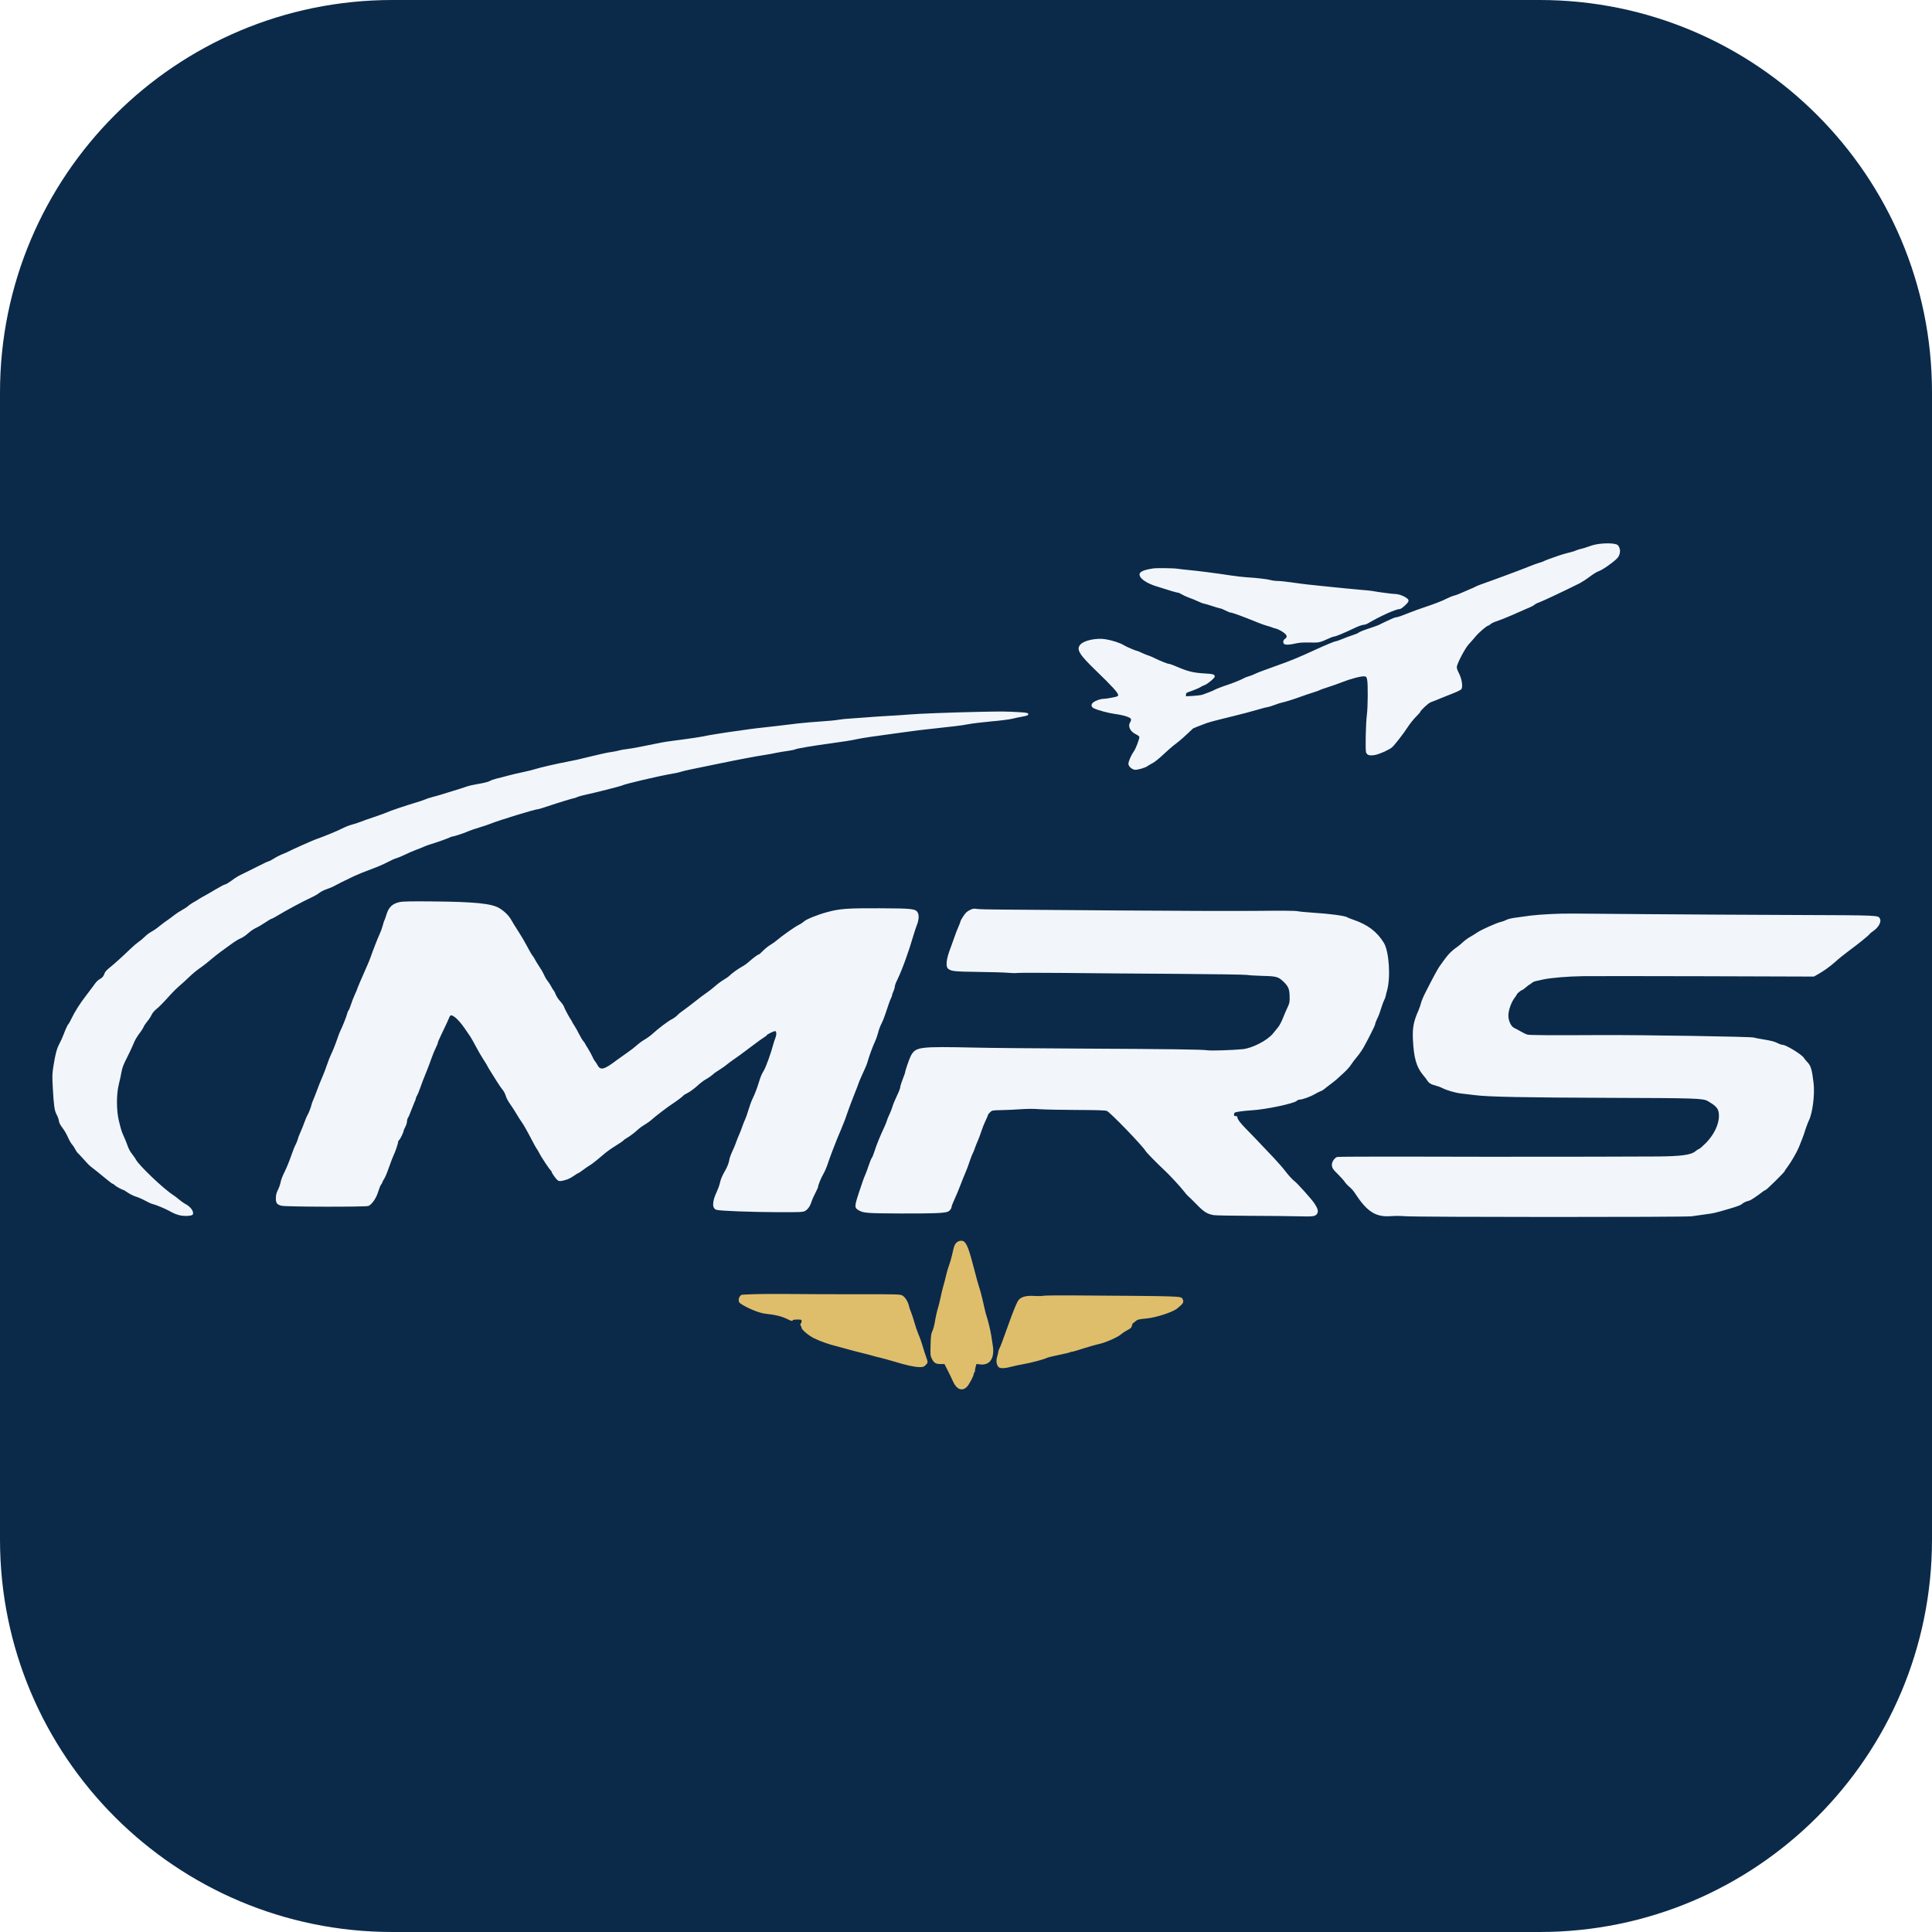
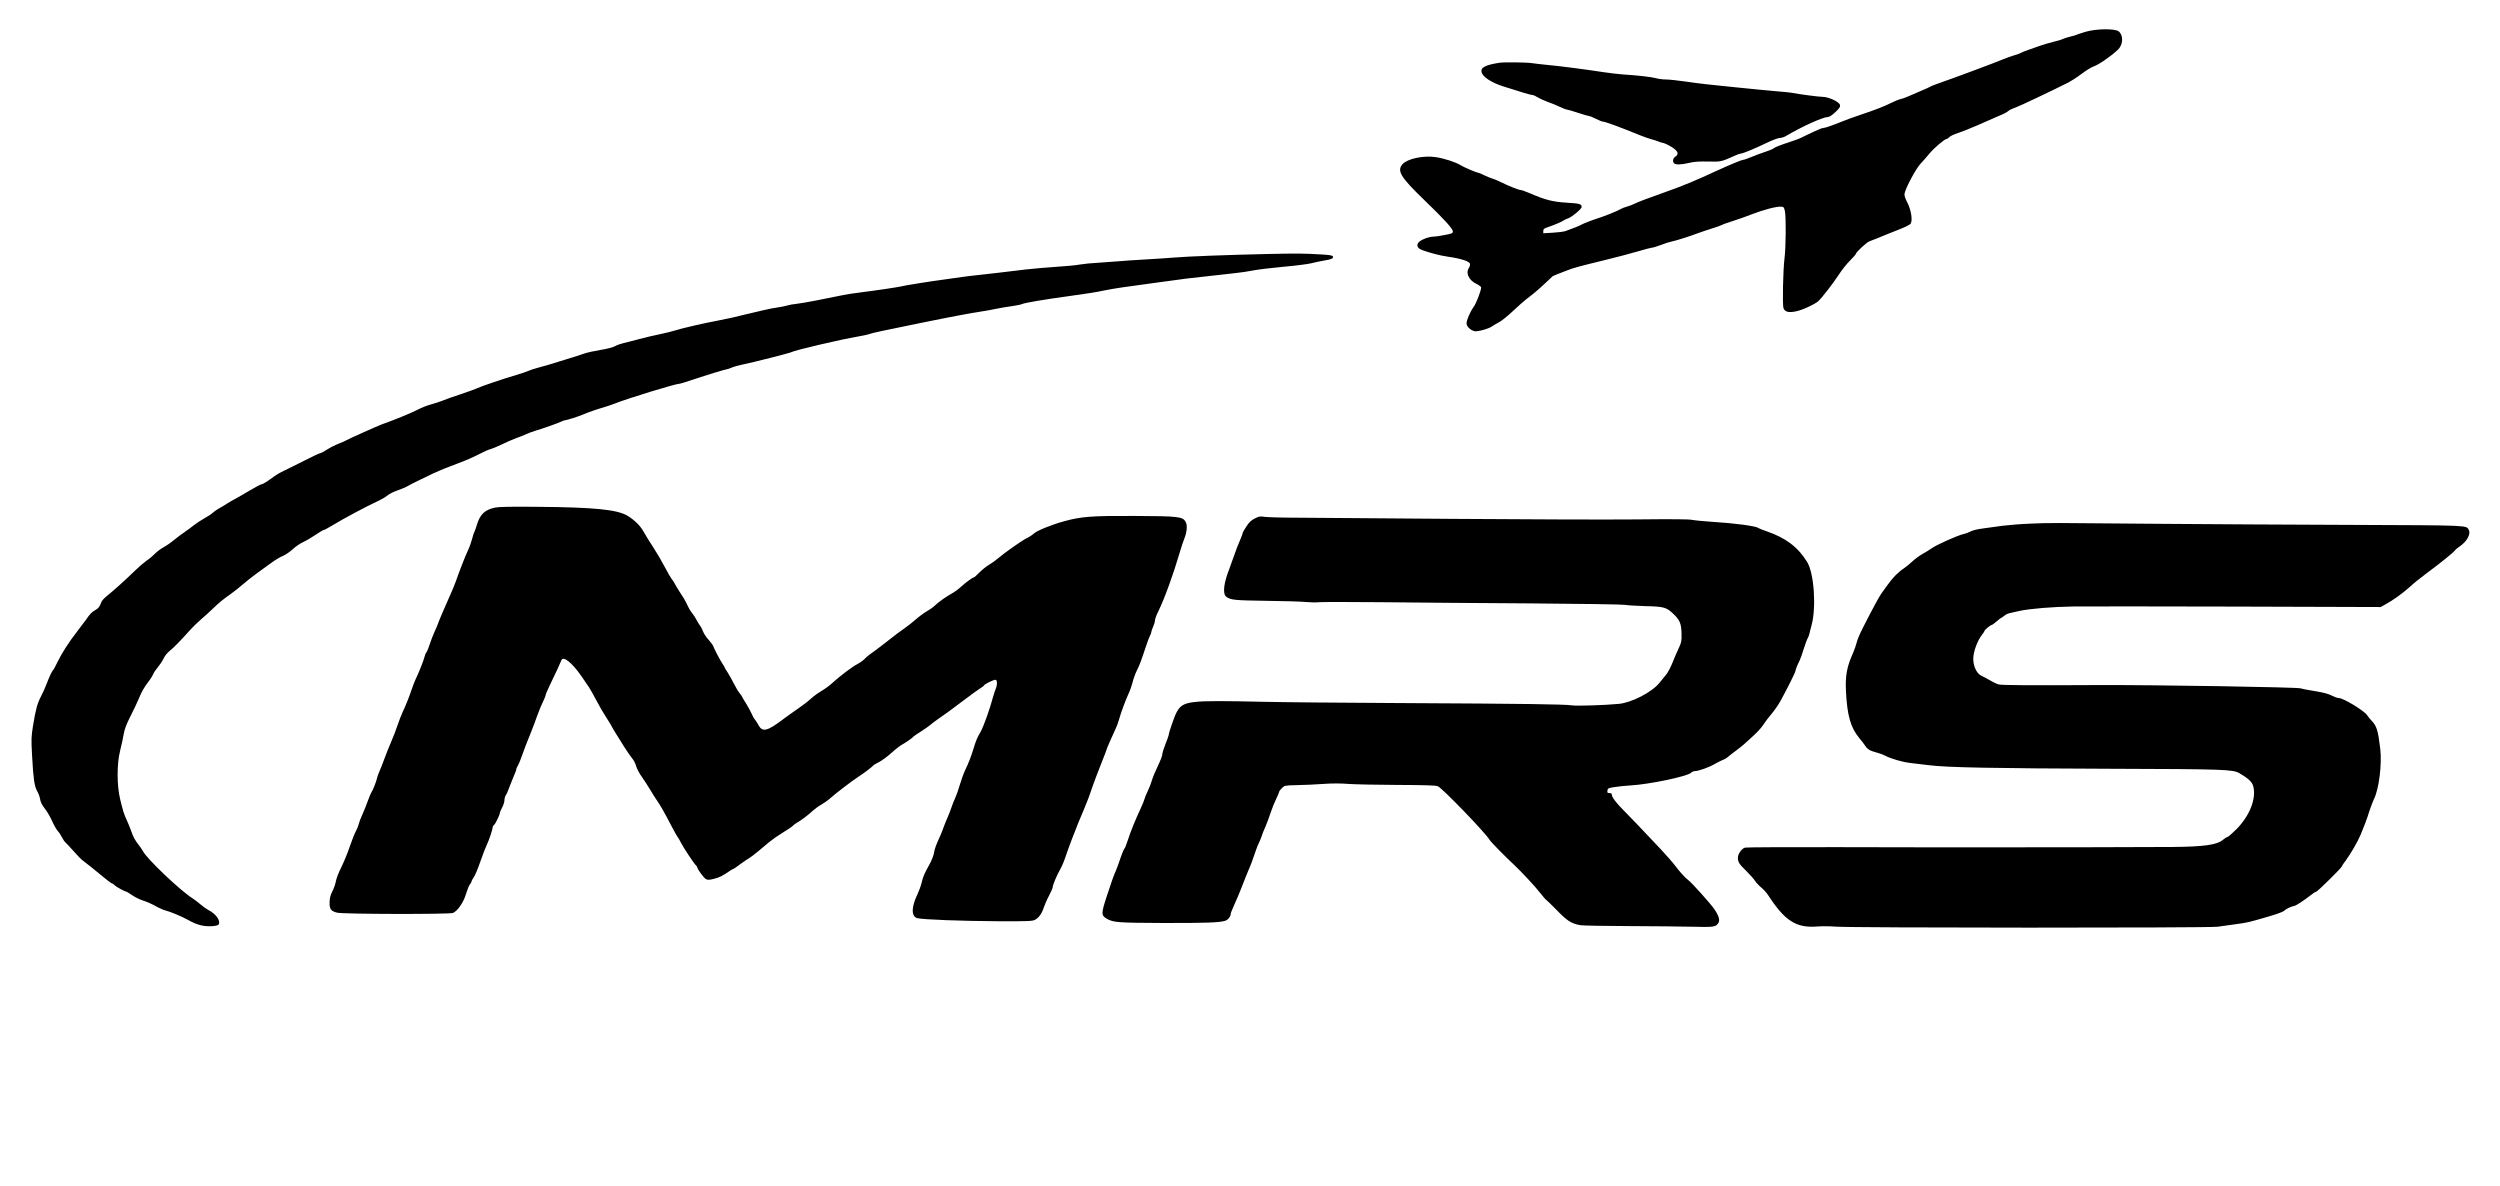
- <svg xmlns="http://www.w3.org/2000/svg" viewBox="0 0 32 32" role="img" aria-label="MRS Aircraft">
-   <rect width="32" height="32" rx="6.5" fill="#0b2a4a" />
-   <g transform="translate(0.364 7.433) scale(0.04539)">
-     <g transform="scale(0.25)">
-       <g transform="translate(0,1800) scale(0.1,-0.1)">
-         <g fill="#f2f6fb" fill-rule="evenodd">
-           <path d="M13970 14160 c-445 -10 -868 -26 -1023 -39 -67 -6 -210 -15 -317 -21 -107 -6 -240 -15 -295 -20 -55 -5 -154 -12 -220 -16 -66 -3 -154 -12 -195 -19 -41 -8 -156 -19 -255 -25 -99 -6 -254 -20 -345 -30 -201 -25 -393 -47 -520 -61 -52 -5 -124 -14 -160 -19 -36 -5 -135 -19 -220 -31 -151 -20 -430 -65 -460 -74 -25 -7 -284 -46 -440 -65 -80 -10 -165 -23 -190 -29 -25 -5 -72 -15 -105 -21 -33 -6 -123 -24 -200 -40 -77 -15 -169 -31 -205 -35 -36 -3 -85 -12 -110 -20 -25 -7 -70 -16 -100 -20 -30 -3 -100 -17 -155 -30 -55 -13 -143 -34 -195 -46 -52 -12 -120 -28 -150 -36 -30 -7 -102 -22 -160 -33 -133 -24 -401 -86 -460 -106 -25 -9 -99 -27 -165 -41 -66 -13 -169 -38 -230 -54 -60 -17 -138 -36 -171 -44 -34 -8 -77 -23 -96 -35 -22 -12 -83 -28 -157 -40 -67 -11 -148 -29 -179 -40 -31 -12 -115 -38 -187 -60 -71 -21 -150 -46 -175 -54 -25 -8 -83 -25 -130 -37 -47 -12 -101 -30 -120 -39 -19 -9 -78 -29 -130 -44 -137 -40 -389 -125 -430 -146 -19 -9 -100 -38 -180 -65 -80 -26 -170 -58 -200 -71 -30 -12 -86 -30 -123 -40 -38 -9 -107 -37 -155 -62 -73 -37 -254 -111 -377 -154 -39 -13 -387 -169 -400 -179 -5 -4 -41 -20 -80 -35 -38 -15 -97 -45 -129 -66 -33 -21 -65 -38 -73 -38 -7 0 -86 -37 -176 -83 -89 -45 -189 -95 -222 -110 -33 -15 -78 -41 -100 -57 -76 -57 -129 -90 -143 -90 -8 0 -67 -31 -131 -69 -64 -38 -136 -80 -161 -93 -25 -13 -63 -35 -85 -49 -22 -15 -62 -39 -90 -54 -27 -16 -59 -38 -71 -50 -12 -12 -53 -39 -90 -59 -38 -21 -89 -55 -114 -75 -25 -20 -70 -54 -100 -74 -30 -20 -82 -59 -115 -86 -33 -28 -85 -64 -115 -80 -30 -16 -73 -48 -95 -71 -22 -23 -62 -57 -90 -75 -27 -19 -86 -69 -130 -112 -106 -103 -237 -221 -303 -273 -29 -23 -57 -53 -63 -68 -19 -53 -32 -70 -70 -91 -37 -21 -56 -42 -102 -108 -12 -17 -56 -76 -98 -130 -91 -117 -165 -234 -215 -337 -20 -42 -40 -79 -45 -81 -10 -7 -40 -71 -74 -160 -12 -33 -38 -90 -57 -126 -40 -76 -59 -144 -88 -324 -19 -121 -20 -144 -10 -325 14 -257 25 -331 54 -385 14 -24 28 -61 32 -82 8 -48 18 -66 64 -128 21 -27 53 -84 71 -125 18 -41 45 -88 60 -105 15 -16 36 -48 47 -71 11 -22 28 -47 38 -55 9 -8 49 -50 88 -94 38 -44 82 -89 97 -100 39 -28 138 -109 233 -187 44 -37 86 -68 92 -68 6 0 19 -9 30 -21 15 -16 113 -69 129 -69 2 0 31 -18 65 -41 34 -23 88 -48 119 -57 31 -9 90 -35 131 -58 41 -23 91 -45 110 -49 38 -8 171 -62 235 -97 77 -42 90 -47 148 -64 65 -19 185 -14 199 8 24 39 -29 116 -111 157 -21 11 -61 39 -87 62 -26 22 -64 52 -85 65 -137 86 -504 435 -546 519 -9 16 -30 48 -48 70 -38 48 -59 87 -81 152 -9 26 -29 75 -44 108 -34 73 -43 102 -75 233 -38 153 -38 392 -1 538 14 55 32 136 39 180 11 60 29 107 76 199 34 66 75 154 92 195 30 74 53 114 116 197 17 24 35 53 39 65 4 13 27 48 52 78 25 30 54 74 64 98 11 24 39 58 66 80 46 36 111 104 221 226 29 33 83 85 119 116 37 31 94 83 127 115 71 69 119 108 202 166 34 24 93 71 131 104 38 33 106 87 152 120 46 33 118 85 160 116 42 31 98 64 124 74 27 11 75 43 106 72 32 29 83 65 115 79 31 14 93 50 137 80 44 30 85 54 91 54 7 0 39 17 72 37 149 90 380 214 539 288 32 15 72 40 90 55 17 15 66 39 107 53 42 15 92 35 110 47 30 18 170 87 284 141 70 32 136 59 270 109 72 26 173 70 225 98 52 27 109 53 127 56 17 4 71 27 120 50 48 24 120 55 158 69 39 14 92 35 120 48 27 12 70 28 95 35 68 19 262 88 287 102 12 7 28 12 36 12 16 0 154 44 202 65 51 22 136 52 215 75 41 12 98 31 125 42 132 54 668 218 710 218 9 0 75 20 148 45 152 51 362 115 377 115 6 0 27 8 48 17 20 9 75 24 122 34 100 20 516 125 531 135 33 20 536 138 724 170 50 8 110 21 135 30 43 14 135 33 555 119 321 66 543 107 660 125 44 6 121 20 170 31 50 10 128 23 175 29 46 7 92 16 102 21 25 14 258 53 523 89 186 25 297 43 375 60 47 10 139 26 205 35 66 9 235 32 375 52 140 19 287 39 325 44 162 19 384 44 535 60 58 6 146 19 195 29 50 10 197 28 328 40 130 11 270 29 310 39 39 10 104 24 142 30 81 14 100 23 92 44 -4 11 -31 16 -109 21 -215 13 -272 13 -608 6z M22925 16592 c-49 -15 -94 -30 -100 -33 -5 -4 -35 -12 -65 -19 -30 -7 -67 -19 -82 -26 -15 -8 -64 -23 -110 -33 -46 -11 -114 -32 -153 -46 -38 -14 -97 -35 -130 -46 -33 -12 -64 -24 -70 -29 -5 -4 -37 -16 -70 -25 -33 -10 -89 -30 -125 -45 -101 -42 -522 -199 -714 -266 -38 -13 -74 -28 -80 -32 -6 -5 -51 -25 -101 -46 -49 -22 -113 -49 -141 -61 -29 -13 -67 -26 -85 -30 -19 -4 -63 -22 -99 -40 -74 -38 -178 -78 -348 -135 -64 -21 -146 -51 -182 -66 -122 -49 -193 -74 -213 -74 -11 0 -52 -15 -91 -34 -39 -19 -87 -42 -106 -50 -19 -9 -42 -20 -50 -25 -8 -5 -55 -22 -105 -39 -127 -42 -178 -62 -195 -76 -8 -8 -46 -23 -85 -36 -38 -12 -106 -37 -151 -56 -45 -19 -89 -34 -99 -34 -15 0 -159 -60 -300 -125 -213 -99 -360 -160 -530 -220 -229 -82 -310 -112 -350 -132 -22 -12 -60 -26 -85 -33 -25 -6 -60 -20 -79 -31 -35 -21 -178 -78 -246 -99 -55 -17 -168 -61 -180 -70 -10 -8 -110 -48 -175 -70 -19 -6 -81 -14 -137 -17 l-103 -6 0 25 c0 21 8 28 48 41 66 22 158 61 174 74 7 6 31 17 52 24 41 15 146 103 146 123 -1 33 -19 39 -156 47 -163 10 -238 29 -421 108 -40 17 -80 31 -90 31 -21 0 -133 45 -218 87 -33 17 -73 33 -88 37 -15 4 -56 20 -89 36 -34 17 -66 30 -71 30 -17 0 -156 59 -194 83 -53 33 -173 72 -268 87 -135 21 -312 -17 -366 -77 -63 -73 -22 -141 237 -391 219 -211 314 -315 314 -345 0 -20 -9 -24 -88 -39 -49 -10 -104 -18 -123 -18 -47 0 -117 -25 -153 -53 -36 -29 -31 -67 11 -86 62 -29 213 -69 302 -81 138 -19 235 -51 239 -78 2 -12 -4 -32 -12 -44 -38 -54 -2 -134 79 -173 30 -15 55 -33 55 -41 0 -33 -53 -173 -81 -211 -40 -56 -79 -147 -79 -182 0 -34 43 -76 89 -86 34 -7 159 28 193 55 13 9 46 29 73 43 28 14 95 68 150 120 55 52 123 112 151 134 75 56 126 99 210 178 41 39 76 71 78 73 2 1 25 11 52 22 27 10 74 28 104 40 64 26 113 40 420 115 124 30 286 73 360 95 74 22 143 40 153 40 10 0 52 13 95 29 42 16 93 33 112 36 49 10 202 58 285 90 39 14 111 39 160 54 50 15 99 33 110 39 11 7 65 26 120 43 55 17 150 51 211 75 122 48 272 87 319 82 27 -3 31 -7 40 -53 13 -64 10 -394 -4 -504 -17 -129 -25 -521 -12 -554 16 -40 53 -51 131 -36 68 12 208 76 249 112 42 39 166 199 225 290 31 49 86 118 121 153 36 36 65 69 65 73 0 18 118 129 150 140 55 21 132 51 165 66 17 7 85 35 153 61 77 30 128 56 134 68 21 39 4 146 -36 226 -27 53 -36 82 -32 102 12 62 125 273 173 324 26 28 72 79 101 115 52 62 166 159 188 159 6 0 19 9 29 20 10 11 52 31 94 44 42 14 139 52 216 86 77 34 170 75 207 91 84 35 108 47 133 68 11 9 45 25 75 35 46 16 373 171 579 274 29 15 94 57 143 94 50 37 107 73 127 79 57 19 184 105 268 183 59 54 65 154 13 201 -38 34 -247 32 -365 -3z M16510 16253 c-156 -24 -210 -53 -195 -105 16 -52 106 -111 232 -152 206 -66 307 -96 324 -96 11 0 36 -11 57 -25 21 -13 69 -35 107 -49 39 -13 99 -38 135 -55 36 -17 72 -31 81 -31 8 0 62 -16 120 -35 57 -19 111 -35 119 -35 9 0 42 -13 75 -30 33 -16 65 -30 72 -30 27 0 182 -57 403 -147 47 -19 108 -41 136 -48 28 -7 59 -17 70 -22 10 -6 35 -14 54 -17 19 -4 62 -24 95 -45 70 -44 83 -77 41 -105 -28 -18 -34 -54 -14 -74 17 -17 81 -15 168 6 56 13 108 16 206 14 141 -3 140 -4 301 69 23 10 49 19 58 19 21 0 153 55 286 119 58 28 120 51 137 51 17 0 47 9 67 21 180 106 405 208 463 209 15 0 45 21 79 53 47 45 55 58 50 79 -9 34 -125 88 -190 88 -39 0 -248 27 -342 45 -16 3 -84 10 -150 15 -66 6 -163 15 -215 20 -52 6 -147 15 -210 21 -63 6 -151 15 -195 20 -44 5 -120 13 -170 18 -49 5 -153 19 -230 30 -77 11 -167 21 -201 21 -33 0 -83 6 -110 14 -50 14 -200 31 -359 41 -49 3 -146 15 -215 25 -221 34 -488 68 -630 81 -52 5 -122 13 -155 18 -58 9 -305 12 -355 4z M5520 11385 c-113 -23 -167 -74 -201 -187 -10 -35 -23 -70 -28 -80 -6 -9 -17 -45 -26 -80 -9 -34 -29 -90 -45 -123 -28 -59 -93 -226 -131 -335 -11 -30 -34 -89 -53 -130 -67 -149 -146 -335 -146 -343 0 -3 -15 -38 -34 -79 -18 -40 -43 -104 -55 -143 -12 -38 -28 -76 -35 -85 -8 -8 -17 -31 -21 -50 -6 -32 -67 -184 -101 -253 -8 -16 -26 -63 -40 -105 -31 -91 -66 -178 -99 -247 -13 -27 -37 -90 -54 -140 -16 -49 -47 -130 -69 -180 -22 -49 -56 -135 -76 -190 -20 -55 -45 -118 -55 -140 -10 -22 -22 -53 -25 -70 -9 -41 -47 -137 -61 -155 -6 -8 -24 -51 -40 -95 -15 -44 -43 -111 -60 -150 -18 -38 -36 -86 -40 -105 -4 -19 -18 -53 -30 -75 -13 -22 -42 -96 -66 -165 -23 -69 -65 -172 -94 -231 -30 -58 -56 -127 -60 -155 -5 -27 -21 -76 -38 -109 -23 -46 -30 -74 -31 -123 -1 -72 15 -94 82 -111 62 -17 1231 -19 1269 -3 51 22 115 115 142 207 13 44 32 91 42 104 11 13 19 28 19 34 0 6 11 27 25 47 14 20 47 99 73 175 27 77 57 155 67 174 22 44 65 169 65 192 0 9 7 23 16 30 16 13 64 112 64 133 0 6 11 32 25 58 14 26 25 62 25 80 0 19 7 44 16 56 9 13 28 57 43 100 16 42 38 97 49 122 12 25 22 52 22 60 0 9 7 26 16 38 8 12 31 66 49 120 18 53 56 152 84 218 27 67 64 163 81 214 18 50 45 117 61 148 16 32 29 64 29 72 0 8 20 55 44 105 64 131 122 257 129 278 19 53 117 -25 221 -176 27 -40 62 -91 78 -114 15 -22 53 -89 83 -147 30 -58 78 -140 106 -183 28 -43 55 -87 60 -98 4 -11 28 -50 51 -87 24 -37 66 -104 94 -150 29 -46 66 -99 82 -118 17 -20 36 -58 43 -84 7 -27 34 -79 63 -119 28 -40 71 -106 95 -147 24 -41 55 -90 69 -109 31 -42 83 -133 157 -276 31 -60 63 -117 70 -125 7 -8 23 -35 35 -60 28 -56 146 -234 165 -250 8 -7 15 -16 15 -21 0 -21 74 -121 97 -132 20 -9 39 -8 92 6 60 16 87 30 173 89 15 10 30 18 34 18 3 0 37 23 74 51 38 28 82 58 99 67 16 10 62 44 101 77 39 33 95 79 123 103 29 24 95 70 148 102 53 32 102 66 109 75 7 9 27 23 44 32 38 20 131 90 171 130 17 16 59 47 95 68 36 21 83 55 105 76 47 43 237 188 298 227 60 38 154 110 162 122 4 6 33 24 66 40 32 17 94 62 136 101 43 39 96 80 118 91 36 19 113 73 125 89 3 4 39 28 80 54 41 26 86 58 100 70 14 12 50 40 80 61 100 69 126 88 281 205 85 64 171 127 192 139 20 12 37 25 37 29 0 11 102 61 123 61 22 0 23 -54 3 -102 -7 -18 -19 -53 -26 -78 -36 -138 -110 -344 -142 -396 -32 -53 -46 -86 -73 -174 -27 -88 -55 -162 -95 -245 -16 -34 -41 -104 -56 -155 -15 -52 -37 -115 -49 -140 -12 -25 -30 -70 -40 -100 -10 -30 -29 -80 -42 -110 -14 -30 -33 -77 -43 -105 -9 -27 -26 -70 -37 -95 -53 -117 -63 -144 -72 -197 -6 -31 -28 -86 -48 -122 -54 -95 -73 -138 -88 -206 -8 -33 -28 -87 -44 -121 -69 -144 -70 -245 -2 -263 58 -16 498 -32 891 -34 325 -1 368 1 397 16 43 23 76 70 97 137 10 30 35 88 57 128 21 41 39 81 39 89 0 25 47 137 81 195 17 29 44 91 59 138 28 85 102 281 141 375 12 28 39 93 61 145 41 97 64 160 99 264 11 33 49 133 84 222 36 89 65 166 65 169 0 8 56 136 96 222 14 28 31 73 38 100 23 83 76 225 106 289 16 33 36 90 45 126 8 36 29 94 46 128 32 64 47 105 100 265 16 50 36 102 44 117 8 14 15 33 15 41 0 8 9 34 20 58 11 24 20 55 20 69 0 14 16 59 37 100 70 145 161 394 239 660 14 47 34 108 45 135 29 71 35 144 16 181 -31 60 -75 65 -562 67 -469 2 -581 -6 -769 -58 -133 -36 -297 -102 -331 -134 -16 -15 -52 -39 -80 -52 -56 -28 -246 -162 -314 -221 -24 -21 -67 -52 -95 -68 -28 -16 -76 -54 -106 -84 -30 -31 -58 -56 -63 -56 -14 0 -88 -55 -141 -103 -27 -25 -72 -58 -100 -73 -58 -31 -148 -95 -189 -135 -15 -15 -53 -42 -85 -60 -31 -18 -87 -59 -123 -91 -36 -32 -91 -75 -121 -95 -55 -38 -84 -60 -236 -179 -42 -33 -98 -74 -123 -92 -26 -17 -60 -45 -75 -62 -16 -17 -51 -43 -79 -57 -57 -29 -194 -133 -275 -207 -30 -28 -84 -68 -121 -89 -36 -21 -88 -59 -116 -85 -28 -26 -90 -74 -139 -107 -48 -33 -117 -82 -153 -109 -181 -138 -236 -153 -278 -76 -14 25 -33 54 -42 65 -10 11 -26 40 -36 65 -11 25 -39 75 -62 113 -24 37 -43 70 -43 73 0 3 -12 20 -26 37 -14 16 -43 65 -64 107 -21 43 -53 98 -69 123 -17 25 -31 48 -31 52 0 4 -9 19 -20 35 -25 35 -95 168 -104 197 -4 12 -27 43 -51 70 -25 26 -52 68 -62 93 -9 25 -24 54 -34 65 -9 11 -26 39 -37 61 -12 23 -32 54 -45 70 -23 28 -41 60 -66 114 -15 32 -28 53 -72 120 -20 30 -44 71 -54 90 -9 19 -26 44 -36 55 -9 11 -43 69 -74 129 -31 60 -89 159 -129 220 -40 61 -86 135 -102 165 -35 65 -101 130 -177 176 -113 68 -364 93 -992 98 -276 3 -417 0 -455 -8z M13832 11265 c-41 -21 -62 -41 -92 -88 -22 -34 -40 -65 -40 -70 0 -5 -6 -23 -13 -40 -41 -96 -62 -150 -88 -227 -16 -47 -36 -101 -43 -120 -64 -161 -78 -278 -36 -311 47 -36 89 -40 440 -45 190 -2 386 -8 435 -13 50 -5 113 -6 140 -2 28 3 331 3 675 0 344 -4 1077 -10 1629 -13 554 -4 1022 -11 1045 -16 22 -5 123 -11 224 -14 206 -5 230 -12 310 -89 67 -65 83 -105 85 -211 2 -84 -1 -96 -30 -159 -18 -37 -49 -109 -69 -160 -20 -51 -51 -109 -68 -129 -17 -20 -51 -61 -75 -92 -82 -102 -304 -217 -446 -230 -158 -15 -460 -24 -513 -16 -75 12 -505 18 -1877 25 -621 3 -1299 9 -1505 14 -823 18 -873 12 -944 -116 -22 -39 -86 -224 -86 -249 0 -5 -16 -49 -35 -97 -19 -48 -35 -99 -35 -114 0 -14 -22 -72 -49 -127 -27 -56 -57 -128 -66 -161 -10 -33 -30 -85 -45 -115 -15 -30 -30 -67 -34 -83 -3 -15 -22 -60 -40 -100 -59 -125 -115 -263 -142 -349 -14 -46 -32 -90 -40 -99 -7 -8 -27 -56 -44 -107 -16 -50 -39 -111 -49 -134 -25 -57 -38 -93 -101 -284 -60 -186 -60 -204 6 -241 68 -39 122 -43 609 -45 465 -1 619 4 683 24 31 9 62 49 62 80 0 7 18 51 39 98 22 47 61 139 86 205 25 66 57 145 70 175 23 51 44 108 82 220 8 25 23 61 33 80 10 19 23 53 30 75 7 22 25 67 40 100 15 33 39 98 54 145 15 47 43 117 62 155 19 39 34 75 34 81 0 5 13 23 30 39 29 28 31 29 167 32 76 1 204 7 285 13 100 7 187 7 275 0 70 -5 313 -10 538 -11 299 -1 418 -5 440 -14 48 -19 518 -505 568 -588 16 -26 176 -188 273 -278 68 -63 235 -242 279 -301 27 -34 56 -69 66 -76 10 -7 64 -60 121 -118 109 -113 157 -143 253 -160 28 -5 268 -9 535 -10 267 -1 580 -4 695 -7 225 -6 253 -3 280 39 21 32 9 76 -42 152 -38 57 -251 295 -288 321 -31 22 -92 90 -142 156 -24 33 -95 113 -156 179 -261 276 -336 355 -407 426 -81 81 -130 145 -130 173 0 12 -8 17 -26 17 -22 0 -25 4 -22 27 3 25 8 28 73 38 39 7 122 15 185 19 204 12 612 98 656 137 11 11 30 19 41 19 41 0 159 42 223 80 36 20 76 41 90 45 14 4 36 17 50 30 14 12 54 44 90 70 36 27 75 58 87 69 12 12 57 53 100 91 43 39 94 94 112 124 19 30 60 84 91 120 31 36 76 102 100 146 73 134 160 308 160 321 0 14 22 69 46 116 8 15 28 71 44 125 17 53 37 107 44 118 7 11 16 34 19 50 3 17 13 54 21 83 56 195 31 575 -46 701 -100 163 -234 264 -443 336 -44 15 -85 31 -91 36 -27 22 -262 53 -509 68 -88 6 -185 15 -215 21 -38 8 -225 9 -620 5 -311 -3 -1206 0 -1990 6 -784 6 -1558 12 -1720 13 -162 0 -320 5 -350 9 -49 8 -61 6 -108 -18z M22325 11209 c-104 -4 -242 -15 -305 -23 -63 -9 -149 -21 -190 -26 -93 -12 -137 -22 -175 -42 -16 -9 -46 -19 -65 -23 -59 -12 -289 -115 -343 -152 -29 -20 -77 -50 -108 -67 -32 -17 -81 -54 -110 -81 -29 -27 -71 -62 -93 -76 -23 -14 -61 -46 -86 -71 -40 -40 -66 -72 -161 -206 -26 -37 -98 -170 -202 -375 -30 -59 -61 -131 -67 -160 -7 -28 -24 -77 -37 -107 -71 -158 -89 -253 -80 -431 13 -259 51 -392 143 -504 28 -33 58 -72 67 -87 23 -37 53 -56 121 -73 31 -8 75 -24 97 -36 70 -35 190 -70 279 -80 47 -5 137 -16 200 -24 192 -25 727 -35 1975 -39 1259 -4 1350 -7 1423 -48 98 -57 139 -95 152 -142 37 -133 -38 -326 -185 -473 -46 -46 -89 -83 -96 -83 -6 0 -32 -16 -56 -36 -62 -51 -208 -71 -543 -74 -247 -2 -1553 -5 -2185 -4 -187 0 -371 0 -410 0 -38 0 -518 1 -1065 2 -547 1 -1007 -1 -1022 -5 -37 -11 -78 -69 -78 -111 0 -48 13 -68 94 -147 39 -39 81 -86 93 -105 12 -19 42 -52 68 -73 25 -21 58 -57 73 -80 183 -283 307 -364 532 -348 58 5 152 4 210 -1 166 -14 4076 -15 4180 -1 47 7 137 19 200 28 132 18 132 18 345 80 88 25 169 54 180 64 26 24 72 47 112 55 27 6 105 58 205 135 14 12 31 21 37 21 13 0 281 264 281 277 0 5 19 35 43 65 52 70 132 208 164 285 38 93 70 176 76 198 13 47 55 163 69 190 54 107 88 381 69 545 -25 210 -40 256 -98 315 -16 17 -36 42 -45 56 -31 49 -261 189 -311 189 -12 0 -41 9 -62 20 -55 28 -91 38 -229 61 -65 10 -122 22 -127 25 -22 13 -1630 39 -2229 36 -746 -4 -1042 -2 -1076 7 -22 6 -66 27 -99 47 -33 19 -74 41 -90 48 -50 21 -90 106 -89 187 1 77 45 197 94 259 16 21 30 42 30 46 0 11 65 64 78 64 5 0 30 18 55 40 25 22 49 40 53 40 4 0 18 10 30 21 13 12 40 25 61 29 21 5 70 15 108 24 110 24 362 45 585 48 113 2 916 1 1785 -1 l1580 -5 47 26 c91 50 191 122 269 192 42 39 126 107 186 151 148 109 300 232 311 251 5 8 27 27 50 42 79 53 126 136 102 181 -28 53 25 51 -1262 56 -656 2 -1618 8 -2138 12 -1219 11 -1173 11 -1395 2z" />
-         </g>
-         <g fill="#dfbe6b" fill-rule="evenodd">
-           <path d="M13640 6412 c-29 -30 -37 -53 -66 -187 -10 -44 -29 -111 -44 -150 -15 -38 -34 -106 -44 -150 -9 -44 -26 -107 -36 -140 -10 -33 -28 -107 -40 -165 -12 -58 -28 -123 -35 -145 -18 -55 -43 -167 -54 -242 -6 -34 -20 -84 -32 -110 -20 -42 -23 -68 -27 -204 -4 -151 -3 -158 21 -206 30 -57 57 -73 130 -73 l52 0 47 -92 c26 -51 60 -122 76 -158 52 -119 132 -152 202 -85 31 30 100 157 100 185 0 11 5 22 10 25 6 3 10 16 10 28 0 12 5 39 11 61 l11 38 53 -7 c143 -17 215 90 185 276 -6 41 -16 103 -21 139 -9 64 -50 237 -71 295 -11 32 -21 73 -61 251 -14 61 -35 137 -47 170 -11 32 -45 154 -74 269 -69 268 -103 360 -145 392 -29 23 -80 15 -111 -15z M10655 5659 c-82 -3 -151 -7 -152 -8 -45 -27 -57 -98 -20 -124 92 -66 277 -143 368 -152 148 -15 248 -40 334 -85 43 -22 65 -25 65 -10 0 6 28 10 65 10 61 0 65 -1 65 -23 0 -13 -6 -29 -12 -35 -10 -10 -10 -17 0 -32 6 -11 12 -25 12 -32 0 -26 107 -116 181 -151 92 -45 220 -90 324 -115 44 -11 121 -32 170 -46 50 -15 144 -39 210 -55 66 -16 134 -34 150 -39 17 -6 62 -18 100 -26 39 -9 131 -34 205 -56 190 -58 305 -83 377 -84 55 -1 65 2 92 28 37 36 38 38 5 129 -14 39 -36 109 -49 154 -13 45 -39 120 -59 165 -19 46 -46 124 -59 173 -13 50 -36 117 -49 150 -14 33 -28 76 -32 95 -11 57 -57 131 -96 151 -32 18 -73 19 -680 18 -355 0 -807 2 -1005 4 -198 1 -427 0 -510 -4z M14909 5637 c-24 -5 -81 -6 -125 -3 -139 10 -220 -17 -253 -84 -31 -61 -77 -177 -131 -330 -90 -252 -117 -322 -134 -355 -9 -16 -16 -39 -16 -49 0 -11 -8 -43 -17 -72 -18 -58 -7 -125 26 -151 22 -19 97 -16 181 8 41 11 123 29 182 39 111 19 301 70 340 91 12 6 87 25 166 41 79 16 153 33 163 38 10 6 26 10 37 10 10 0 86 22 168 49 82 26 176 53 209 60 98 18 290 102 338 146 15 14 55 41 89 59 53 28 64 38 69 67 4 18 12 35 17 37 6 2 22 14 36 27 27 25 47 30 156 40 139 12 386 92 453 147 90 73 101 93 77 138 -23 43 18 41 -1586 52 -221 2 -421 -1 -445 -5z" />
-         </g>
+ <svg xmlns="http://www.w3.org/2000/svg" viewBox="3.0 26.5 683.0 324.5" width="683" height="324" role="img" aria-label="MRS Aircraft">
+   <g transform="scale(0.25)">
+     <g transform="translate(0,1800) scale(0.1,-0.1)">
+       <g fill="#000" fill-rule="evenodd">
+         <path d="M13970 14160 c-445 -10 -868 -26 -1023 -39 -67 -6 -210 -15 -317 -21 -107 -6 -240 -15 -295 -20 -55 -5 -154 -12 -220 -16 -66 -3 -154 -12 -195 -19 -41 -8 -156 -19 -255 -25 -99 -6 -254 -20 -345 -30 -201 -25 -393 -47 -520 -61 -52 -5 -124 -14 -160 -19 -36 -5 -135 -19 -220 -31 -151 -20 -430 -65 -460 -74 -25 -7 -284 -46 -440 -65 -80 -10 -165 -23 -190 -29 -25 -5 -72 -15 -105 -21 -33 -6 -123 -24 -200 -40 -77 -15 -169 -31 -205 -35 -36 -3 -85 -12 -110 -20 -25 -7 -70 -16 -100 -20 -30 -3 -100 -17 -155 -30 -55 -13 -143 -34 -195 -46 -52 -12 -120 -28 -150 -36 -30 -7 -102 -22 -160 -33 -133 -24 -401 -86 -460 -106 -25 -9 -99 -27 -165 -41 -66 -13 -169 -38 -230 -54 -60 -17 -138 -36 -171 -44 -34 -8 -77 -23 -96 -35 -22 -12 -83 -28 -157 -40 -67 -11 -148 -29 -179 -40 -31 -12 -115 -38 -187 -60 -71 -21 -150 -46 -175 -54 -25 -8 -83 -25 -130 -37 -47 -12 -101 -30 -120 -39 -19 -9 -78 -29 -130 -44 -137 -40 -389 -125 -430 -146 -19 -9 -100 -38 -180 -65 -80 -26 -170 -58 -200 -71 -30 -12 -86 -30 -123 -40 -38 -9 -107 -37 -155 -62 -73 -37 -254 -111 -377 -154 -39 -13 -387 -169 -400 -179 -5 -4 -41 -20 -80 -35 -38 -15 -97 -45 -129 -66 -33 -21 -65 -38 -73 -38 -7 0 -86 -37 -176 -83 -89 -45 -189 -95 -222 -110 -33 -15 -78 -41 -100 -57 -76 -57 -129 -90 -143 -90 -8 0 -67 -31 -131 -69 -64 -38 -136 -80 -161 -93 -25 -13 -63 -35 -85 -49 -22 -15 -62 -39 -90 -54 -27 -16 -59 -38 -71 -50 -12 -12 -53 -39 -90 -59 -38 -21 -89 -55 -114 -75 -25 -20 -70 -54 -100 -74 -30 -20 -82 -59 -115 -86 -33 -28 -85 -64 -115 -80 -30 -16 -73 -48 -95 -71 -22 -23 -62 -57 -90 -75 -27 -19 -86 -69 -130 -112 -106 -103 -237 -221 -303 -273 -29 -23 -57 -53 -63 -68 -19 -53 -32 -70 -70 -91 -37 -21 -56 -42 -102 -108 -12 -17 -56 -76 -98 -130 -91 -117 -165 -234 -215 -337 -20 -42 -40 -79 -45 -81 -10 -7 -40 -71 -74 -160 -12 -33 -38 -90 -57 -126 -40 -76 -59 -144 -88 -324 -19 -121 -20 -144 -10 -325 14 -257 25 -331 54 -385 14 -24 28 -61 32 -82 8 -48 18 -66 64 -128 21 -27 53 -84 71 -125 18 -41 45 -88 60 -105 15 -16 36 -48 47 -71 11 -22 28 -47 38 -55 9 -8 49 -50 88 -94 38 -44 82 -89 97 -100 39 -28 138 -109 233 -187 44 -37 86 -68 92 -68 6 0 19 -9 30 -21 15 -16 113 -69 129 -69 2 0 31 -18 65 -41 34 -23 88 -48 119 -57 31 -9 90 -35 131 -58 41 -23 91 -45 110 -49 38 -8 171 -62 235 -97 77 -42 90 -47 148 -64 65 -19 185 -14 199 8 24 39 -29 116 -111 157 -21 11 -61 39 -87 62 -26 22 -64 52 -85 65 -137 86 -504 435 -546 519 -9 16 -30 48 -48 70 -38 48 -59 87 -81 152 -9 26 -29 75 -44 108 -34 73 -43 102 -75 233 -38 153 -38 392 -1 538 14 55 32 136 39 180 11 60 29 107 76 199 34 66 75 154 92 195 30 74 53 114 116 197 17 24 35 53 39 65 4 13 27 48 52 78 25 30 54 74 64 98 11 24 39 58 66 80 46 36 111 104 221 226 29 33 83 85 119 116 37 31 94 83 127 115 71 69 119 108 202 166 34 24 93 71 131 104 38 33 106 87 152 120 46 33 118 85 160 116 42 31 98 64 124 74 27 11 75 43 106 72 32 29 83 65 115 79 31 14 93 50 137 80 44 30 85 54 91 54 7 0 39 17 72 37 149 90 380 214 539 288 32 15 72 40 90 55 17 15 66 39 107 53 42 15 92 35 110 47 30 18 170 87 284 141 70 32 136 59 270 109 72 26 173 70 225 98 52 27 109 53 127 56 17 4 71 27 120 50 48 24 120 55 158 69 39 14 92 35 120 48 27 12 70 28 95 35 68 19 262 88 287 102 12 7 28 12 36 12 16 0 154 44 202 65 51 22 136 52 215 75 41 12 98 31 125 42 132 54 668 218 710 218 9 0 75 20 148 45 152 51 362 115 377 115 6 0 27 8 48 17 20 9 75 24 122 34 100 20 516 125 531 135 33 20 536 138 724 170 50 8 110 21 135 30 43 14 135 33 555 119 321 66 543 107 660 125 44 6 121 20 170 31 50 10 128 23 175 29 46 7 92 16 102 21 25 14 258 53 523 89 186 25 297 43 375 60 47 10 139 26 205 35 66 9 235 32 375 52 140 19 287 39 325 44 162 19 384 44 535 60 58 6 146 19 195 29 50 10 197 28 328 40 130 11 270 29 310 39 39 10 104 24 142 30 81 14 100 23 92 44 -4 11 -31 16 -109 21 -215 13 -272 13 -608 6z M22925 16592 c-49 -15 -94 -30 -100 -33 -5 -4 -35 -12 -65 -19 -30 -7 -67 -19 -82 -26 -15 -8 -64 -23 -110 -33 -46 -11 -114 -32 -153 -46 -38 -14 -97 -35 -130 -46 -33 -12 -64 -24 -70 -29 -5 -4 -37 -16 -70 -25 -33 -10 -89 -30 -125 -45 -101 -42 -522 -199 -714 -266 -38 -13 -74 -28 -80 -32 -6 -5 -51 -25 -101 -46 -49 -22 -113 -49 -141 -61 -29 -13 -67 -26 -85 -30 -19 -4 -63 -22 -99 -40 -74 -38 -178 -78 -348 -135 -64 -21 -146 -51 -182 -66 -122 -49 -193 -74 -213 -74 -11 0 -52 -15 -91 -34 -39 -19 -87 -42 -106 -50 -19 -9 -42 -20 -50 -25 -8 -5 -55 -22 -105 -39 -127 -42 -178 -62 -195 -76 -8 -8 -46 -23 -85 -36 -38 -12 -106 -37 -151 -56 -45 -19 -89 -34 -99 -34 -15 0 -159 -60 -300 -125 -213 -99 -360 -160 -530 -220 -229 -82 -310 -112 -350 -132 -22 -12 -60 -26 -85 -33 -25 -6 -60 -20 -79 -31 -35 -21 -178 -78 -246 -99 -55 -17 -168 -61 -180 -70 -10 -8 -110 -48 -175 -70 -19 -6 -81 -14 -137 -17 l-103 -6 0 25 c0 21 8 28 48 41 66 22 158 61 174 74 7 6 31 17 52 24 41 15 146 103 146 123 -1 33 -19 39 -156 47 -163 10 -238 29 -421 108 -40 17 -80 31 -90 31 -21 0 -133 45 -218 87 -33 17 -73 33 -88 37 -15 4 -56 20 -89 36 -34 17 -66 30 -71 30 -17 0 -156 59 -194 83 -53 33 -173 72 -268 87 -135 21 -312 -17 -366 -77 -63 -73 -22 -141 237 -391 219 -211 314 -315 314 -345 0 -20 -9 -24 -88 -39 -49 -10 -104 -18 -123 -18 -47 0 -117 -25 -153 -53 -36 -29 -31 -67 11 -86 62 -29 213 -69 302 -81 138 -19 235 -51 239 -78 2 -12 -4 -32 -12 -44 -38 -54 -2 -134 79 -173 30 -15 55 -33 55 -41 0 -33 -53 -173 -81 -211 -40 -56 -79 -147 -79 -182 0 -34 43 -76 89 -86 34 -7 159 28 193 55 13 9 46 29 73 43 28 14 95 68 150 120 55 52 123 112 151 134 75 56 126 99 210 178 41 39 76 71 78 73 2 1 25 11 52 22 27 10 74 28 104 40 64 26 113 40 420 115 124 30 286 73 360 95 74 22 143 40 153 40 10 0 52 13 95 29 42 16 93 33 112 36 49 10 202 58 285 90 39 14 111 39 160 54 50 15 99 33 110 39 11 7 65 26 120 43 55 17 150 51 211 75 122 48 272 87 319 82 27 -3 31 -7 40 -53 13 -64 10 -394 -4 -504 -17 -129 -25 -521 -12 -554 16 -40 53 -51 131 -36 68 12 208 76 249 112 42 39 166 199 225 290 31 49 86 118 121 153 36 36 65 69 65 73 0 18 118 129 150 140 55 21 132 51 165 66 17 7 85 35 153 61 77 30 128 56 134 68 21 39 4 146 -36 226 -27 53 -36 82 -32 102 12 62 125 273 173 324 26 28 72 79 101 115 52 62 166 159 188 159 6 0 19 9 29 20 10 11 52 31 94 44 42 14 139 52 216 86 77 34 170 75 207 91 84 35 108 47 133 68 11 9 45 25 75 35 46 16 373 171 579 274 29 15 94 57 143 94 50 37 107 73 127 79 57 19 184 105 268 183 59 54 65 154 13 201 -38 34 -247 32 -365 -3z M16510 16253 c-156 -24 -210 -53 -195 -105 16 -52 106 -111 232 -152 206 -66 307 -96 324 -96 11 0 36 -11 57 -25 21 -13 69 -35 107 -49 39 -13 99 -38 135 -55 36 -17 72 -31 81 -31 8 0 62 -16 120 -35 57 -19 111 -35 119 -35 9 0 42 -13 75 -30 33 -16 65 -30 72 -30 27 0 182 -57 403 -147 47 -19 108 -41 136 -48 28 -7 59 -17 70 -22 10 -6 35 -14 54 -17 19 -4 62 -24 95 -45 70 -44 83 -77 41 -105 -28 -18 -34 -54 -14 -74 17 -17 81 -15 168 6 56 13 108 16 206 14 141 -3 140 -4 301 69 23 10 49 19 58 19 21 0 153 55 286 119 58 28 120 51 137 51 17 0 47 9 67 21 180 106 405 208 463 209 15 0 45 21 79 53 47 45 55 58 50 79 -9 34 -125 88 -190 88 -39 0 -248 27 -342 45 -16 3 -84 10 -150 15 -66 6 -163 15 -215 20 -52 6 -147 15 -210 21 -63 6 -151 15 -195 20 -44 5 -120 13 -170 18 -49 5 -153 19 -230 30 -77 11 -167 21 -201 21 -33 0 -83 6 -110 14 -50 14 -200 31 -359 41 -49 3 -146 15 -215 25 -221 34 -488 68 -630 81 -52 5 -122 13 -155 18 -58 9 -305 12 -355 4z M5520 11385 c-113 -23 -167 -74 -201 -187 -10 -35 -23 -70 -28 -80 -6 -9 -17 -45 -26 -80 -9 -34 -29 -90 -45 -123 -28 -59 -93 -226 -131 -335 -11 -30 -34 -89 -53 -130 -67 -149 -146 -335 -146 -343 0 -3 -15 -38 -34 -79 -18 -40 -43 -104 -55 -143 -12 -38 -28 -76 -35 -85 -8 -8 -17 -31 -21 -50 -6 -32 -67 -184 -101 -253 -8 -16 -26 -63 -40 -105 -31 -91 -66 -178 -99 -247 -13 -27 -37 -90 -54 -140 -16 -49 -47 -130 -69 -180 -22 -49 -56 -135 -76 -190 -20 -55 -45 -118 -55 -140 -10 -22 -22 -53 -25 -70 -9 -41 -47 -137 -61 -155 -6 -8 -24 -51 -40 -95 -15 -44 -43 -111 -60 -150 -18 -38 -36 -86 -40 -105 -4 -19 -18 -53 -30 -75 -13 -22 -42 -96 -66 -165 -23 -69 -65 -172 -94 -231 -30 -58 -56 -127 -60 -155 -5 -27 -21 -76 -38 -109 -23 -46 -30 -74 -31 -123 -1 -72 15 -94 82 -111 62 -17 1231 -19 1269 -3 51 22 115 115 142 207 13 44 32 91 42 104 11 13 19 28 19 34 0 6 11 27 25 47 14 20 47 99 73 175 27 77 57 155 67 174 22 44 65 169 65 192 0 9 7 23 16 30 16 13 64 112 64 133 0 6 11 32 25 58 14 26 25 62 25 80 0 19 7 44 16 56 9 13 28 57 43 100 16 42 38 97 49 122 12 25 22 52 22 60 0 9 7 26 16 38 8 12 31 66 49 120 18 53 56 152 84 218 27 67 64 163 81 214 18 50 45 117 61 148 16 32 29 64 29 72 0 8 20 55 44 105 64 131 122 257 129 278 19 53 117 -25 221 -176 27 -40 62 -91 78 -114 15 -22 53 -89 83 -147 30 -58 78 -140 106 -183 28 -43 55 -87 60 -98 4 -11 28 -50 51 -87 24 -37 66 -104 94 -150 29 -46 66 -99 82 -118 17 -20 36 -58 43 -84 7 -27 34 -79 63 -119 28 -40 71 -106 95 -147 24 -41 55 -90 69 -109 31 -42 83 -133 157 -276 31 -60 63 -117 70 -125 7 -8 23 -35 35 -60 28 -56 146 -234 165 -250 8 -7 15 -16 15 -21 0 -21 74 -121 97 -132 20 -9 39 -8 92 6 60 16 87 30 173 89 15 10 30 18 34 18 3 0 37 23 74 51 38 28 82 58 99 67 16 10 62 44 101 77 39 33 95 79 123 103 29 24 95 70 148 102 53 32 102 66 109 75 7 9 27 23 44 32 38 20 131 90 171 130 17 16 59 47 95 68 36 21 83 55 105 76 47 43 237 188 298 227 60 38 154 110 162 122 4 6 33 24 66 40 32 17 94 62 136 101 43 39 96 80 118 91 36 19 113 73 125 89 3 4 39 28 80 54 41 26 86 58 100 70 14 12 50 40 80 61 100 69 126 88 281 205 85 64 171 127 192 139 20 12 37 25 37 29 0 11 102 61 123 61 22 0 23 -54 3 -102 -7 -18 -19 -53 -26 -78 -36 -138 -110 -344 -142 -396 -32 -53 -46 -86 -73 -174 -27 -88 -55 -162 -95 -245 -16 -34 -41 -104 -56 -155 -15 -52 -37 -115 -49 -140 -12 -25 -30 -70 -40 -100 -10 -30 -29 -80 -42 -110 -14 -30 -33 -77 -43 -105 -9 -27 -26 -70 -37 -95 -53 -117 -63 -144 -72 -197 -6 -31 -28 -86 -48 -122 -54 -95 -73 -138 -88 -206 -8 -33 -28 -87 -44 -121 -69 -144 -70 -245 -2 -263 58 -16 498 -32 891 -34 325 -1 368 1 397 16 43 23 76 70 97 137 10 30 35 88 57 128 21 41 39 81 39 89 0 25 47 137 81 195 17 29 44 91 59 138 28 85 102 281 141 375 12 28 39 93 61 145 41 97 64 160 99 264 11 33 49 133 84 222 36 89 65 166 65 169 0 8 56 136 96 222 14 28 31 73 38 100 23 83 76 225 106 289 16 33 36 90 45 126 8 36 29 94 46 128 32 64 47 105 100 265 16 50 36 102 44 117 8 14 15 33 15 41 0 8 9 34 20 58 11 24 20 55 20 69 0 14 16 59 37 100 70 145 161 394 239 660 14 47 34 108 45 135 29 71 35 144 16 181 -31 60 -75 65 -562 67 -469 2 -581 -6 -769 -58 -133 -36 -297 -102 -331 -134 -16 -15 -52 -39 -80 -52 -56 -28 -246 -162 -314 -221 -24 -21 -67 -52 -95 -68 -28 -16 -76 -54 -106 -84 -30 -31 -58 -56 -63 -56 -14 0 -88 -55 -141 -103 -27 -25 -72 -58 -100 -73 -58 -31 -148 -95 -189 -135 -15 -15 -53 -42 -85 -60 -31 -18 -87 -59 -123 -91 -36 -32 -91 -75 -121 -95 -55 -38 -84 -60 -236 -179 -42 -33 -98 -74 -123 -92 -26 -17 -60 -45 -75 -62 -16 -17 -51 -43 -79 -57 -57 -29 -194 -133 -275 -207 -30 -28 -84 -68 -121 -89 -36 -21 -88 -59 -116 -85 -28 -26 -90 -74 -139 -107 -48 -33 -117 -82 -153 -109 -181 -138 -236 -153 -278 -76 -14 25 -33 54 -42 65 -10 11 -26 40 -36 65 -11 25 -39 75 -62 113 -24 37 -43 70 -43 73 0 3 -12 20 -26 37 -14 16 -43 65 -64 107 -21 43 -53 98 -69 123 -17 25 -31 48 -31 52 0 4 -9 19 -20 35 -25 35 -95 168 -104 197 -4 12 -27 43 -51 70 -25 26 -52 68 -62 93 -9 25 -24 54 -34 65 -9 11 -26 39 -37 61 -12 23 -32 54 -45 70 -23 28 -41 60 -66 114 -15 32 -28 53 -72 120 -20 30 -44 71 -54 90 -9 19 -26 44 -36 55 -9 11 -43 69 -74 129 -31 60 -89 159 -129 220 -40 61 -86 135 -102 165 -35 65 -101 130 -177 176 -113 68 -364 93 -992 98 -276 3 -417 0 -455 -8z M13832 11265 c-41 -21 -62 -41 -92 -88 -22 -34 -40 -65 -40 -70 0 -5 -6 -23 -13 -40 -41 -96 -62 -150 -88 -227 -16 -47 -36 -101 -43 -120 -64 -161 -78 -278 -36 -311 47 -36 89 -40 440 -45 190 -2 386 -8 435 -13 50 -5 113 -6 140 -2 28 3 331 3 675 0 344 -4 1077 -10 1629 -13 554 -4 1022 -11 1045 -16 22 -5 123 -11 224 -14 206 -5 230 -12 310 -89 67 -65 83 -105 85 -211 2 -84 -1 -96 -30 -159 -18 -37 -49 -109 -69 -160 -20 -51 -51 -109 -68 -129 -17 -20 -51 -61 -75 -92 -82 -102 -304 -217 -446 -230 -158 -15 -460 -24 -513 -16 -75 12 -505 18 -1877 25 -621 3 -1299 9 -1505 14 -823 18 -873 12 -944 -116 -22 -39 -86 -224 -86 -249 0 -5 -16 -49 -35 -97 -19 -48 -35 -99 -35 -114 0 -14 -22 -72 -49 -127 -27 -56 -57 -128 -66 -161 -10 -33 -30 -85 -45 -115 -15 -30 -30 -67 -34 -83 -3 -15 -22 -60 -40 -100 -59 -125 -115 -263 -142 -349 -14 -46 -32 -90 -40 -99 -7 -8 -27 -56 -44 -107 -16 -50 -39 -111 -49 -134 -25 -57 -38 -93 -101 -284 -60 -186 -60 -204 6 -241 68 -39 122 -43 609 -45 465 -1 619 4 683 24 31 9 62 49 62 80 0 7 18 51 39 98 22 47 61 139 86 205 25 66 57 145 70 175 23 51 44 108 82 220 8 25 23 61 33 80 10 19 23 53 30 75 7 22 25 67 40 100 15 33 39 98 54 145 15 47 43 117 62 155 19 39 34 75 34 81 0 5 13 23 30 39 29 28 31 29 167 32 76 1 204 7 285 13 100 7 187 7 275 0 70 -5 313 -10 538 -11 299 -1 418 -5 440 -14 48 -19 518 -505 568 -588 16 -26 176 -188 273 -278 68 -63 235 -242 279 -301 27 -34 56 -69 66 -76 10 -7 64 -60 121 -118 109 -113 157 -143 253 -160 28 -5 268 -9 535 -10 267 -1 580 -4 695 -7 225 -6 253 -3 280 39 21 32 9 76 -42 152 -38 57 -251 295 -288 321 -31 22 -92 90 -142 156 -24 33 -95 113 -156 179 -261 276 -336 355 -407 426 -81 81 -130 145 -130 173 0 12 -8 17 -26 17 -22 0 -25 4 -22 27 3 25 8 28 73 38 39 7 122 15 185 19 204 12 612 98 656 137 11 11 30 19 41 19 41 0 159 42 223 80 36 20 76 41 90 45 14 4 36 17 50 30 14 12 54 44 90 70 36 27 75 58 87 69 12 12 57 53 100 91 43 39 94 94 112 124 19 30 60 84 91 120 31 36 76 102 100 146 73 134 160 308 160 321 0 14 22 69 46 116 8 15 28 71 44 125 17 53 37 107 44 118 7 11 16 34 19 50 3 17 13 54 21 83 56 195 31 575 -46 701 -100 163 -234 264 -443 336 -44 15 -85 31 -91 36 -27 22 -262 53 -509 68 -88 6 -185 15 -215 21 -38 8 -225 9 -620 5 -311 -3 -1206 0 -1990 6 -784 6 -1558 12 -1720 13 -162 0 -320 5 -350 9 -49 8 -61 6 -108 -18z M22325 11209 c-104 -4 -242 -15 -305 -23 -63 -9 -149 -21 -190 -26 -93 -12 -137 -22 -175 -42 -16 -9 -46 -19 -65 -23 -59 -12 -289 -115 -343 -152 -29 -20 -77 -50 -108 -67 -32 -17 -81 -54 -110 -81 -29 -27 -71 -62 -93 -76 -23 -14 -61 -46 -86 -71 -40 -40 -66 -72 -161 -206 -26 -37 -98 -170 -202 -375 -30 -59 -61 -131 -67 -160 -7 -28 -24 -77 -37 -107 -71 -158 -89 -253 -80 -431 13 -259 51 -392 143 -504 28 -33 58 -72 67 -87 23 -37 53 -56 121 -73 31 -8 75 -24 97 -36 70 -35 190 -70 279 -80 47 -5 137 -16 200 -24 192 -25 727 -35 1975 -39 1259 -4 1350 -7 1423 -48 98 -57 139 -95 152 -142 37 -133 -38 -326 -185 -473 -46 -46 -89 -83 -96 -83 -6 0 -32 -16 -56 -36 -62 -51 -208 -71 -543 -74 -247 -2 -1553 -5 -2185 -4 -187 0 -371 0 -410 0 -38 0 -518 1 -1065 2 -547 1 -1007 -1 -1022 -5 -37 -11 -78 -69 -78 -111 0 -48 13 -68 94 -147 39 -39 81 -86 93 -105 12 -19 42 -52 68 -73 25 -21 58 -57 73 -80 183 -283 307 -364 532 -348 58 5 152 4 210 -1 166 -14 4076 -15 4180 -1 47 7 137 19 200 28 132 18 132 18 345 80 88 25 169 54 180 64 26 24 72 47 112 55 27 6 105 58 205 135 14 12 31 21 37 21 13 0 281 264 281 277 0 5 19 35 43 65 52 70 132 208 164 285 38 93 70 176 76 198 13 47 55 163 69 190 54 107 88 381 69 545 -25 210 -40 256 -98 315 -16 17 -36 42 -45 56 -31 49 -261 189 -311 189 -12 0 -41 9 -62 20 -55 28 -91 38 -229 61 -65 10 -122 22 -127 25 -22 13 -1630 39 -2229 36 -746 -4 -1042 -2 -1076 7 -22 6 -66 27 -99 47 -33 19 -74 41 -90 48 -50 21 -90 106 -89 187 1 77 45 197 94 259 16 21 30 42 30 46 0 11 65 64 78 64 5 0 30 18 55 40 25 22 49 40 53 40 4 0 18 10 30 21 13 12 40 25 61 29 21 5 70 15 108 24 110 24 362 45 585 48 113 2 916 1 1785 -1 l1580 -5 47 26 c91 50 191 122 269 192 42 39 126 107 186 151 148 109 300 232 311 251 5 8 27 27 50 42 79 53 126 136 102 181 -28 53 25 51 -1262 56 -656 2 -1618 8 -2138 12 -1219 11 -1173 11 -1395 2z" />
      </g>
    </g>
  </g>
</svg>
